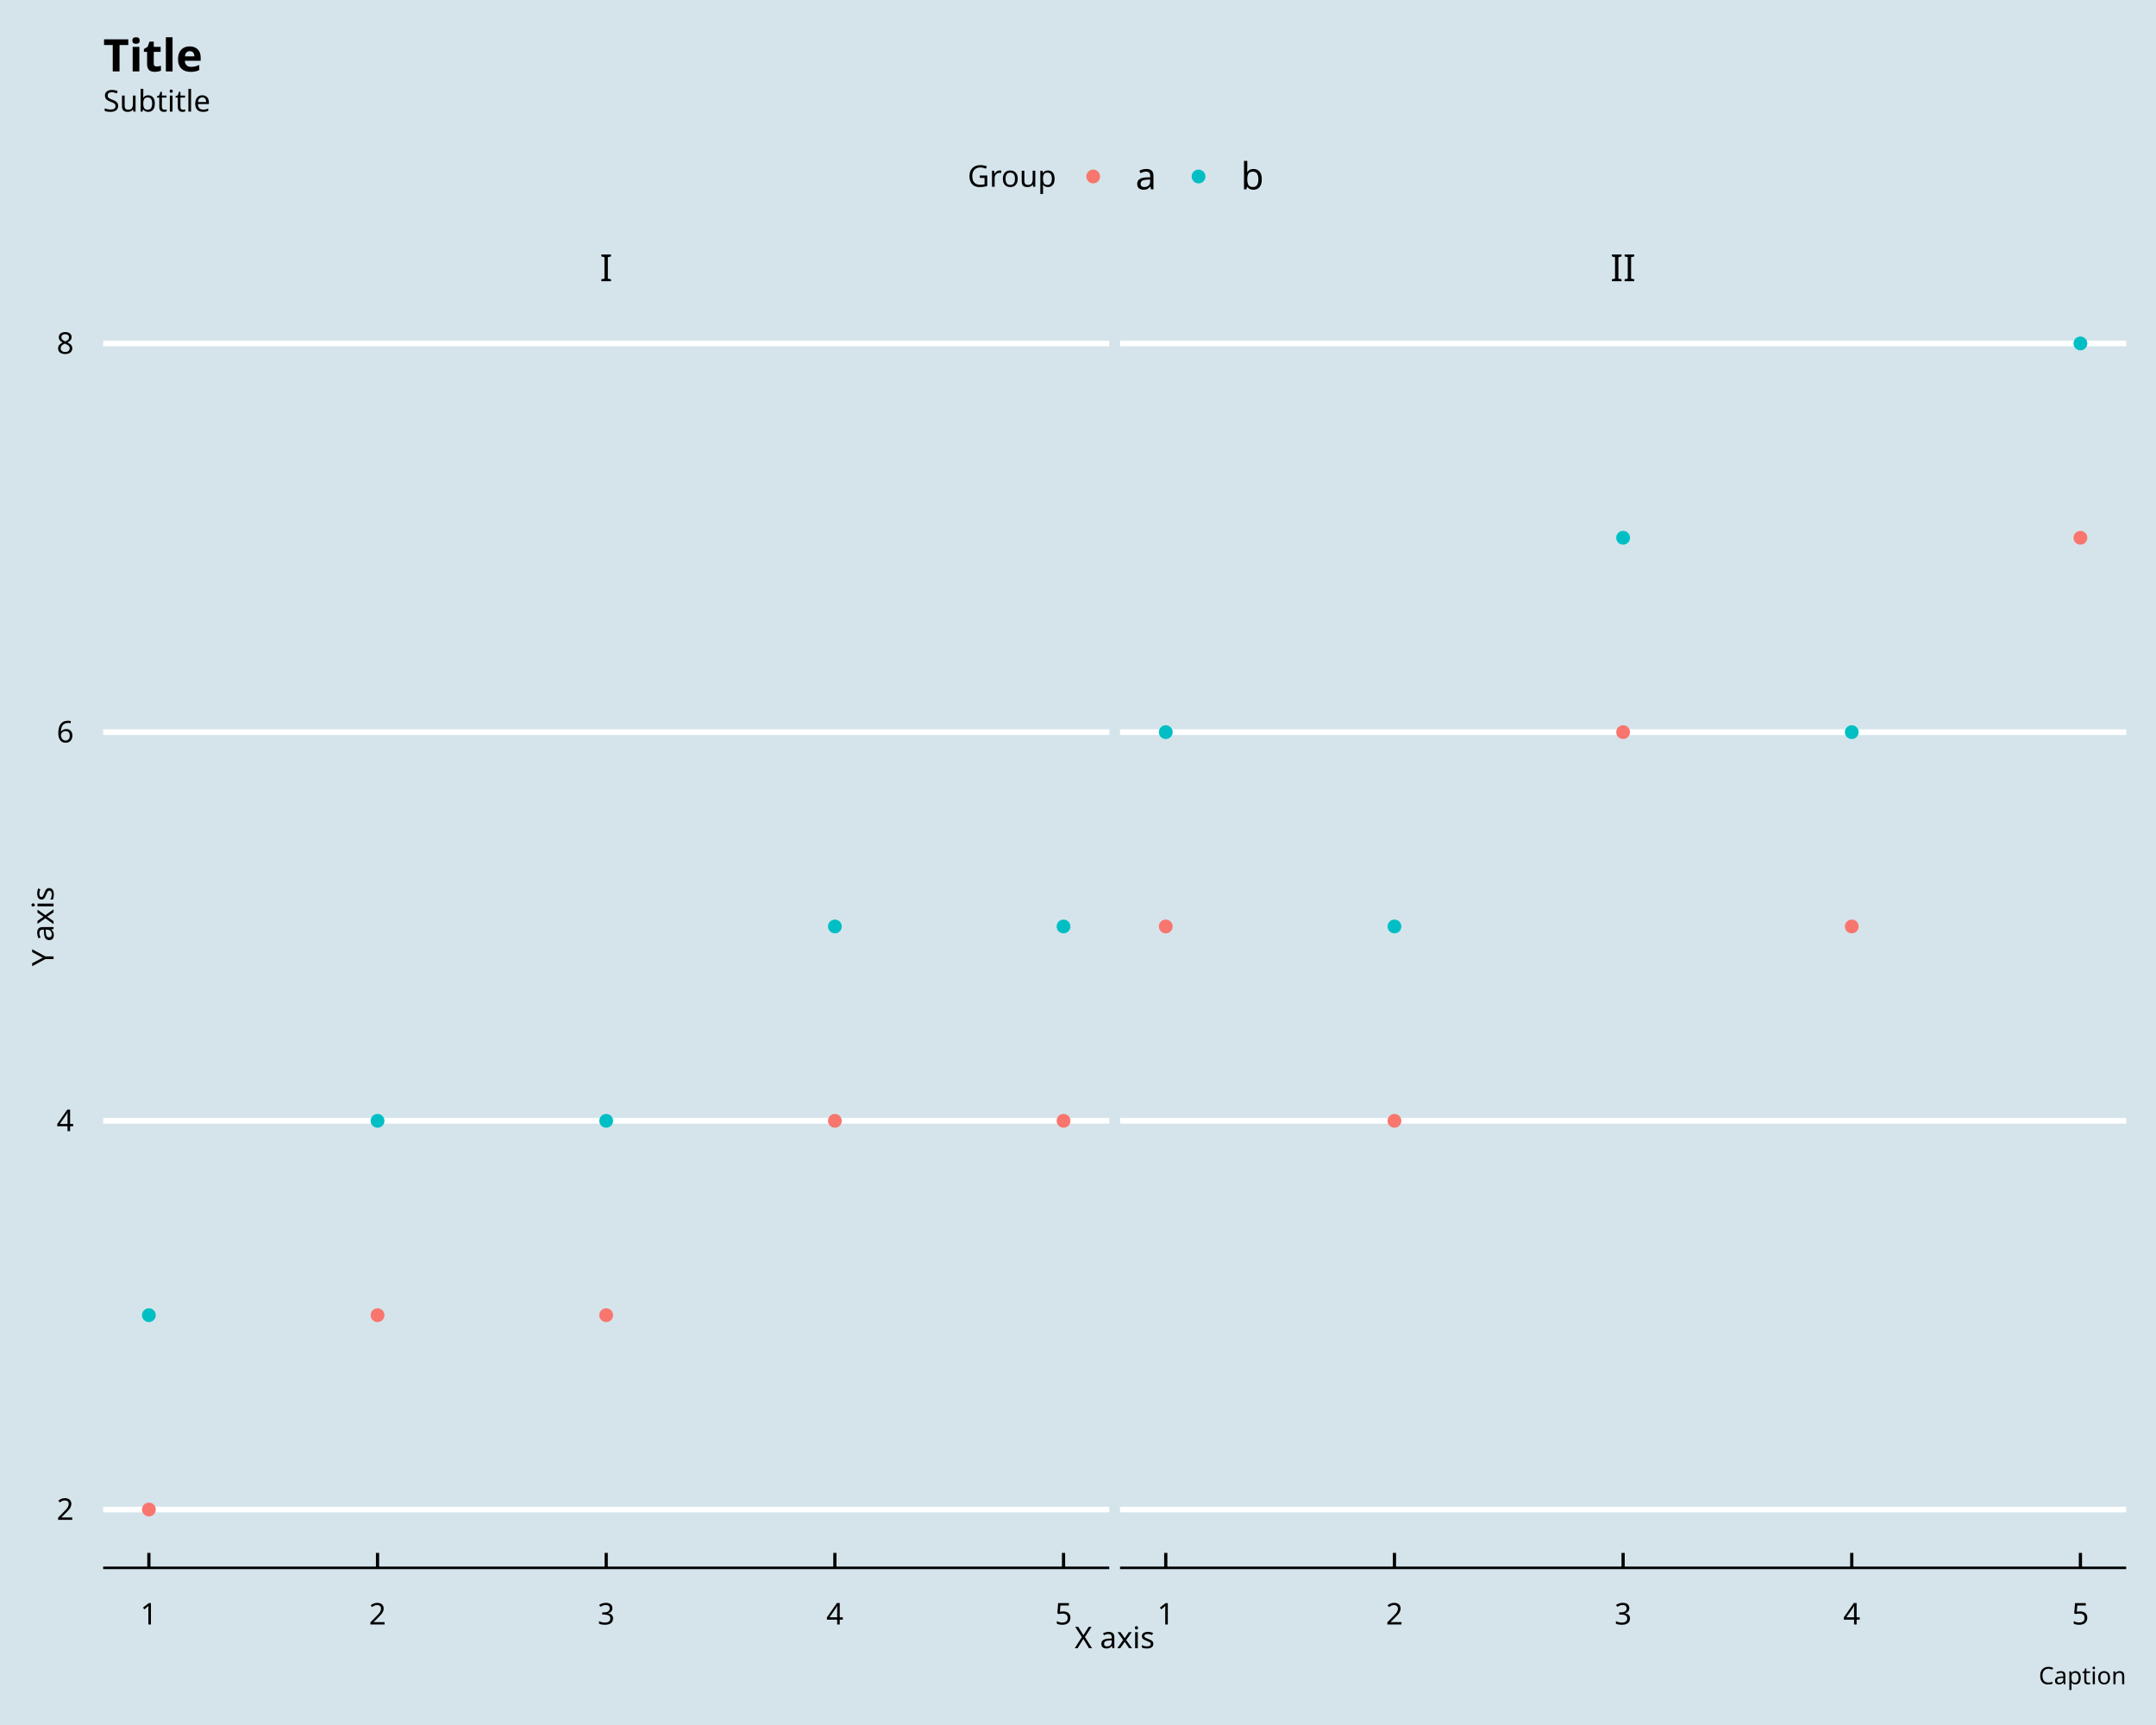
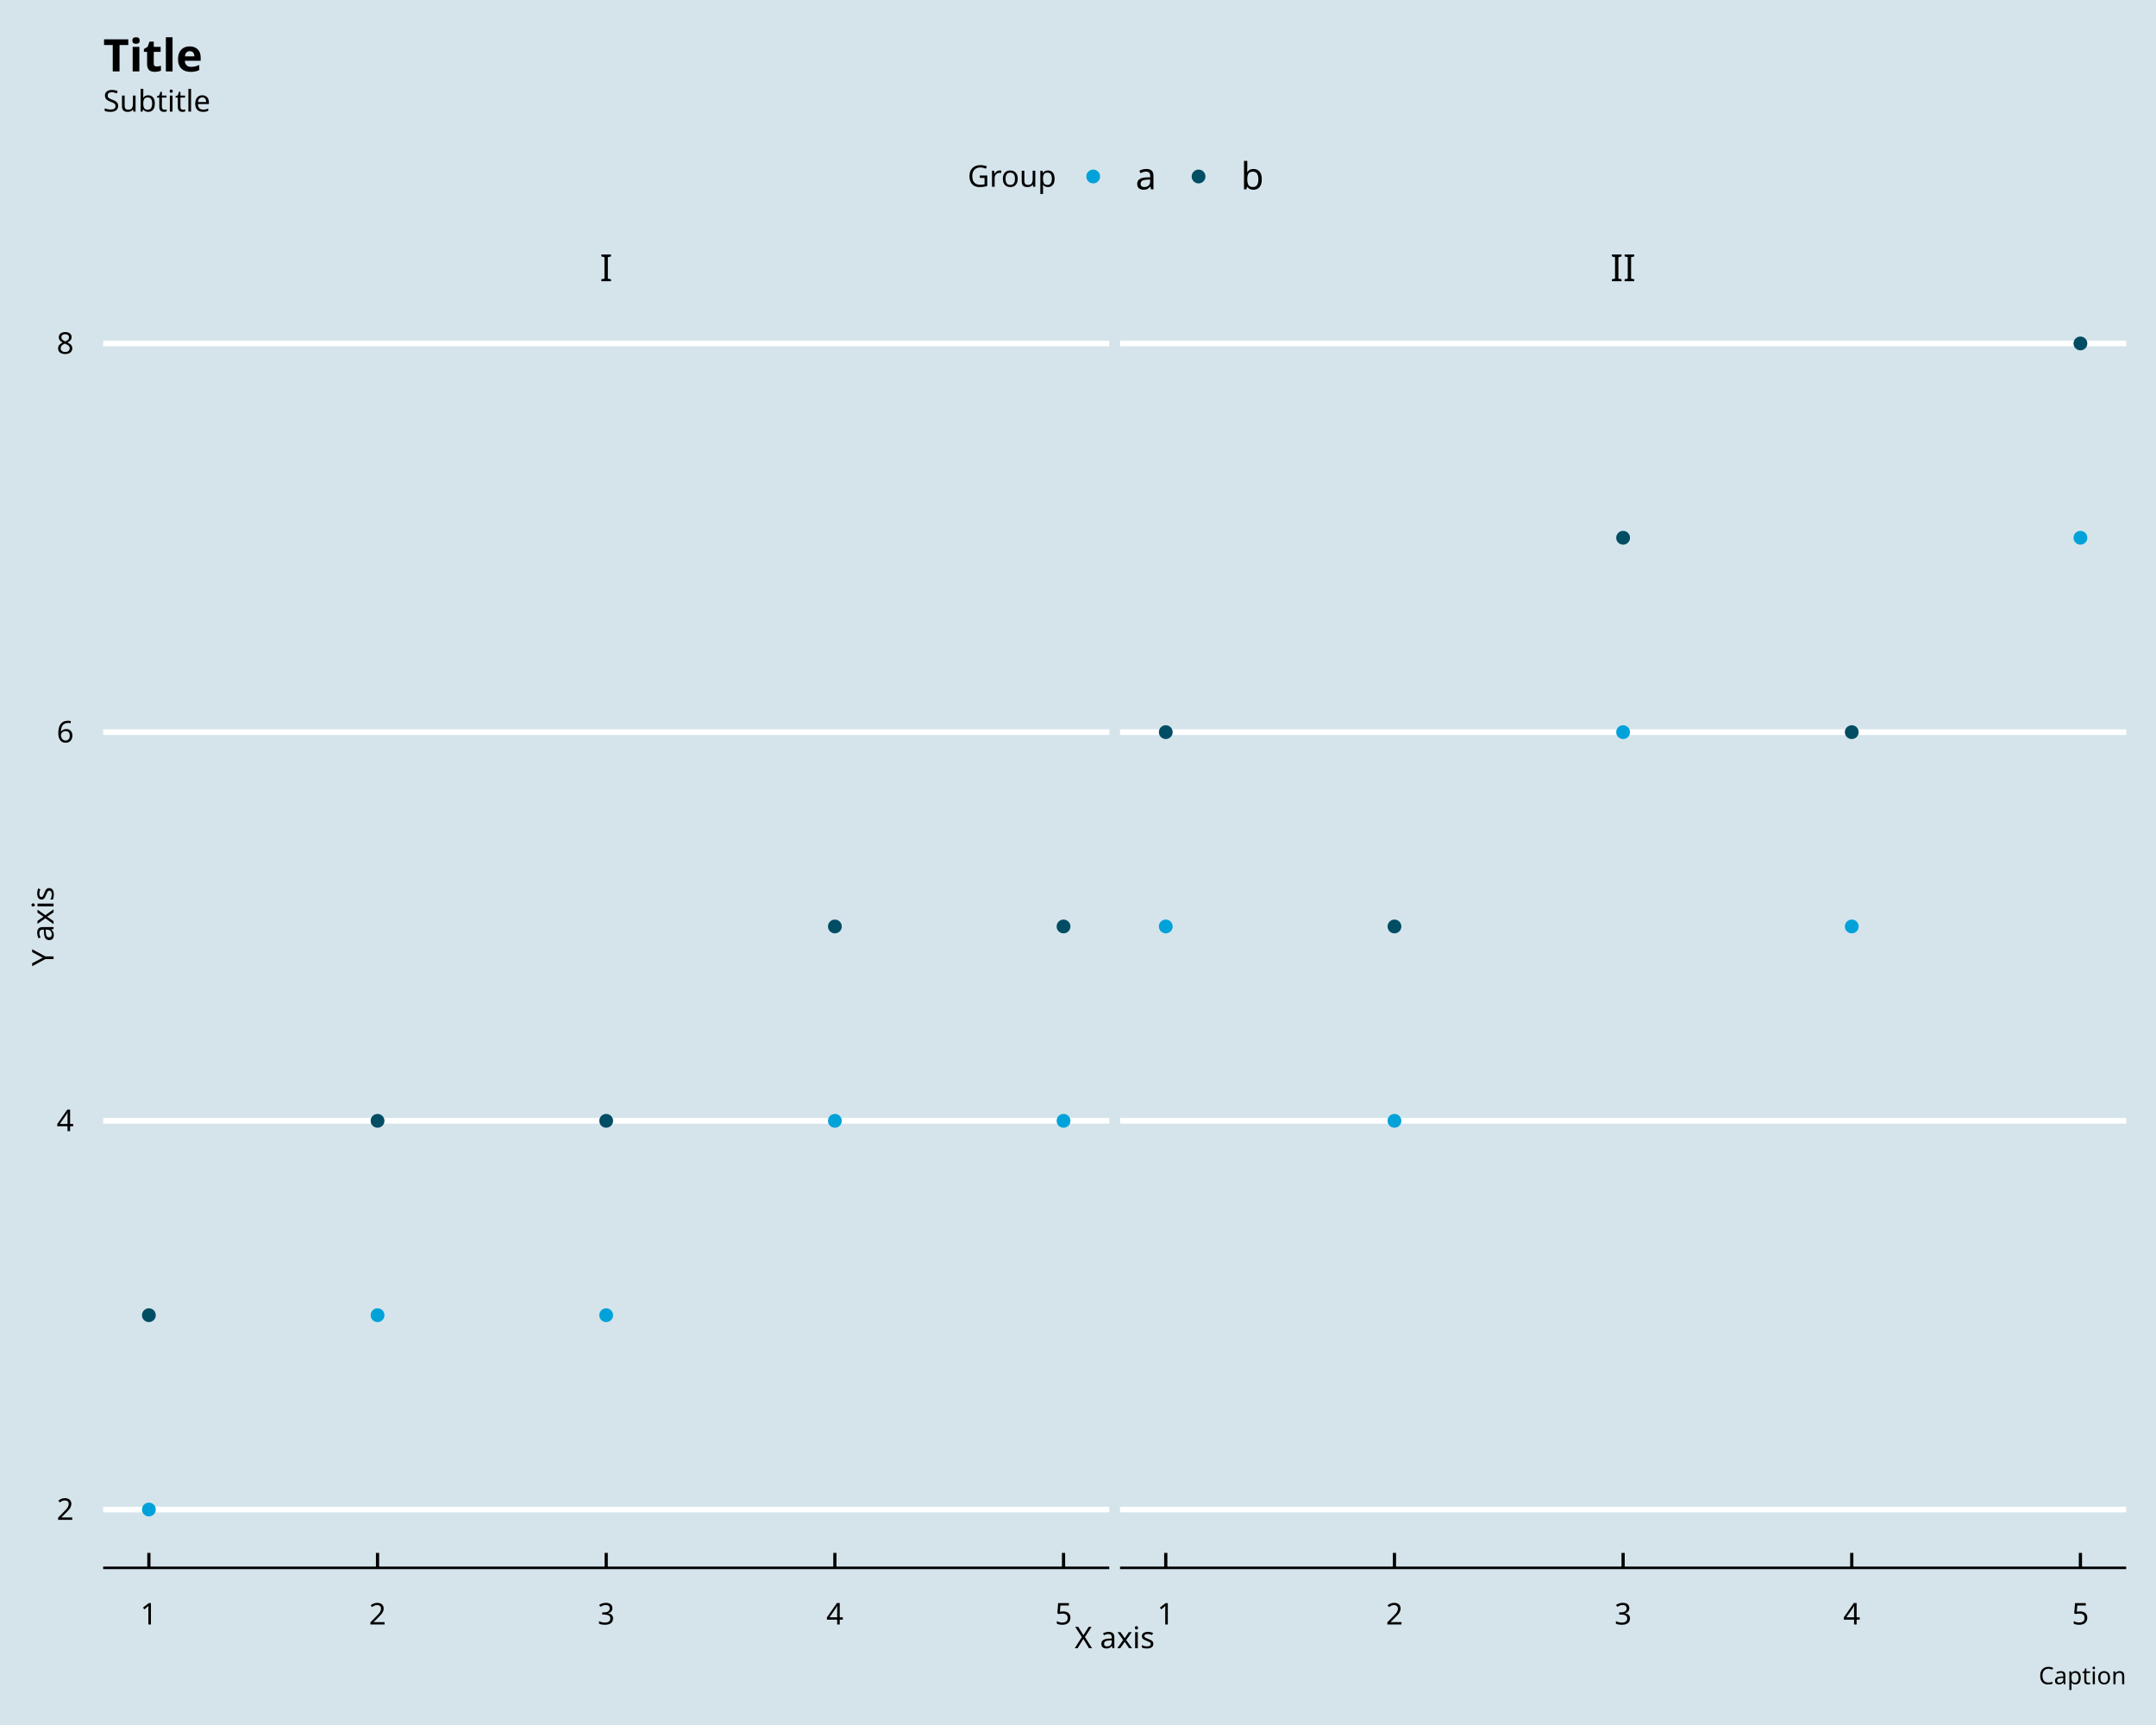
<svg xmlns="http://www.w3.org/2000/svg" class="svglite" data-engine-version="2.0" width="720.00pt" height="576.00pt" viewBox="0 0 720.00 576.00">
  <defs>
    <style type="text/css">
    .svglite line, .svglite polyline, .svglite polygon, .svglite path, .svglite rect, .svglite circle {
      fill: none;
      stroke: #000000;
      stroke-linecap: round;
      stroke-linejoin: round;
      stroke-miterlimit: 10.00;
    }
  </style>
  </defs>
  <rect width="100%" height="100%" style="stroke: none; fill: #FFFFFF;" />
  <defs>
    <clipPath id="cpMC4wMHw3MjAuMDB8MC4wMHw1NzYuMDA=">
      <rect x="0.00" y="0.00" width="720.00" height="576.00" />
    </clipPath>
  </defs>
  <g clip-path="url(#cpMC4wMHw3MjAuMDB8MC4wMHw1NzYuMDA=)">
    <rect x="-0" y="0.00" width="720.00" height="576.00" style="stroke-width: 1.07; stroke: none; fill: #D5E4EB;" />
  </g>
  <defs>
    <clipPath id="cpMzQuNDV8MzcwLjQ0fDk1LjIxfDUyMy41Mg==">
      <rect x="34.45" y="95.21" width="336.00" height="428.31" />
    </clipPath>
  </defs>
  <g clip-path="url(#cpMzQuNDV8MzcwLjQ0fDk1LjIxfDUyMy41Mg==)">
    <rect x="34.45" y="95.21" width="336.00" height="428.31" style="stroke-width: 1.07; stroke: none; fill: #D5E4EB;" />
    <polyline points="34.45,504.05 370.44,504.05 " style="stroke-width: 1.87; stroke: #FFFFFF; stroke-linecap: butt;" />
    <polyline points="34.45,374.26 370.44,374.26 " style="stroke-width: 1.87; stroke: #FFFFFF; stroke-linecap: butt;" />
    <polyline points="34.45,244.47 370.44,244.47 " style="stroke-width: 1.87; stroke: #FFFFFF; stroke-linecap: butt;" />
    <polyline points="34.45,114.68 370.44,114.68 " style="stroke-width: 1.87; stroke: #FFFFFF; stroke-linecap: butt;" />
-     <circle cx="49.72" cy="504.05" r="1.95" style="stroke-width: 0.71; stroke: #F8766D; fill: #F8766D;" />
-     <circle cx="202.44" cy="439.16" r="1.95" style="stroke-width: 0.71; stroke: #F8766D; fill: #F8766D;" />
-     <circle cx="355.17" cy="374.26" r="1.95" style="stroke-width: 0.71; stroke: #F8766D; fill: #F8766D;" />
-     <circle cx="126.08" cy="439.16" r="1.95" style="stroke-width: 0.71; stroke: #F8766D; fill: #F8766D;" />
-     <circle cx="278.81" cy="374.26" r="1.95" style="stroke-width: 0.71; stroke: #F8766D; fill: #F8766D;" />
-     <circle cx="49.72" cy="439.16" r="1.95" style="stroke-width: 0.71; stroke: #00BFC4; fill: #00BFC4;" />
-     <circle cx="202.44" cy="374.26" r="1.95" style="stroke-width: 0.71; stroke: #00BFC4; fill: #00BFC4;" />
-     <circle cx="355.17" cy="309.36" r="1.95" style="stroke-width: 0.71; stroke: #00BFC4; fill: #00BFC4;" />
-     <circle cx="126.08" cy="374.26" r="1.95" style="stroke-width: 0.71; stroke: #00BFC4; fill: #00BFC4;" />
-     <circle cx="278.81" cy="309.36" r="1.95" style="stroke-width: 0.71; stroke: #00BFC4; fill: #00BFC4;" />
+     <circle cx="49.72" cy="504.05" r="1.95" style="stroke-width: 0.71; stroke: #01A2D9; fill: #01A2D9;" />
+     <circle cx="202.44" cy="439.16" r="1.95" style="stroke-width: 0.71; stroke: #01A2D9; fill: #01A2D9;" />
+     <circle cx="355.17" cy="374.26" r="1.95" style="stroke-width: 0.71; stroke: #01A2D9; fill: #01A2D9;" />
+     <circle cx="126.08" cy="439.16" r="1.95" style="stroke-width: 0.71; stroke: #01A2D9; fill: #01A2D9;" />
+     <circle cx="278.81" cy="374.26" r="1.95" style="stroke-width: 0.71; stroke: #01A2D9; fill: #01A2D9;" />
+     <circle cx="49.72" cy="439.16" r="1.95" style="stroke-width: 0.71; stroke: #014D64; fill: #014D64;" />
+     <circle cx="202.44" cy="374.26" r="1.95" style="stroke-width: 0.71; stroke: #014D64; fill: #014D64;" />
+     <circle cx="355.17" cy="309.36" r="1.95" style="stroke-width: 0.71; stroke: #014D64; fill: #014D64;" />
+     <circle cx="126.08" cy="374.26" r="1.95" style="stroke-width: 0.71; stroke: #014D64; fill: #014D64;" />
+     <circle cx="278.81" cy="309.36" r="1.95" style="stroke-width: 0.71; stroke: #014D64; fill: #014D64;" />
  </g>
  <g clip-path="url(#cpMC4wMHw3MjAuMDB8MC4wMHw1NzYuMDA=)">
</g>
  <defs>
    <clipPath id="cpMzc0LjA0fDcxMC4wNHw5NS4yMXw1MjMuNTI=">
      <rect x="374.04" y="95.21" width="336.00" height="428.31" />
    </clipPath>
  </defs>
  <g clip-path="url(#cpMzc0LjA0fDcxMC4wNHw5NS4yMXw1MjMuNTI=)">
    <rect x="374.04" y="95.21" width="336.00" height="428.31" style="stroke-width: 1.07; stroke: none; fill: #D5E4EB;" />
    <polyline points="374.04,504.05 710.04,504.05 " style="stroke-width: 1.87; stroke: #FFFFFF; stroke-linecap: butt;" />
    <polyline points="374.04,374.26 710.04,374.26 " style="stroke-width: 1.87; stroke: #FFFFFF; stroke-linecap: butt;" />
    <polyline points="374.04,244.47 710.04,244.47 " style="stroke-width: 1.87; stroke: #FFFFFF; stroke-linecap: butt;" />
    <polyline points="374.04,114.68 710.04,114.68 " style="stroke-width: 1.87; stroke: #FFFFFF; stroke-linecap: butt;" />
-     <circle cx="465.68" cy="374.26" r="1.95" style="stroke-width: 0.71; stroke: #F8766D; fill: #F8766D;" />
-     <circle cx="618.40" cy="309.36" r="1.95" style="stroke-width: 0.71; stroke: #F8766D; fill: #F8766D;" />
-     <circle cx="389.31" cy="309.36" r="1.95" style="stroke-width: 0.71; stroke: #F8766D; fill: #F8766D;" />
-     <circle cx="542.04" cy="244.47" r="1.95" style="stroke-width: 0.71; stroke: #F8766D; fill: #F8766D;" />
-     <circle cx="694.76" cy="179.57" r="1.95" style="stroke-width: 0.71; stroke: #F8766D; fill: #F8766D;" />
-     <circle cx="465.68" cy="309.36" r="1.95" style="stroke-width: 0.71; stroke: #00BFC4; fill: #00BFC4;" />
-     <circle cx="618.40" cy="244.47" r="1.95" style="stroke-width: 0.71; stroke: #00BFC4; fill: #00BFC4;" />
-     <circle cx="389.31" cy="244.47" r="1.95" style="stroke-width: 0.71; stroke: #00BFC4; fill: #00BFC4;" />
-     <circle cx="542.04" cy="179.57" r="1.95" style="stroke-width: 0.71; stroke: #00BFC4; fill: #00BFC4;" />
-     <circle cx="694.76" cy="114.68" r="1.95" style="stroke-width: 0.71; stroke: #00BFC4; fill: #00BFC4;" />
+     <circle cx="465.68" cy="374.26" r="1.95" style="stroke-width: 0.71; stroke: #01A2D9; fill: #01A2D9;" />
+     <circle cx="618.40" cy="309.36" r="1.95" style="stroke-width: 0.71; stroke: #01A2D9; fill: #01A2D9;" />
+     <circle cx="389.31" cy="309.36" r="1.95" style="stroke-width: 0.71; stroke: #01A2D9; fill: #01A2D9;" />
+     <circle cx="542.04" cy="244.47" r="1.95" style="stroke-width: 0.71; stroke: #01A2D9; fill: #01A2D9;" />
+     <circle cx="694.76" cy="179.57" r="1.95" style="stroke-width: 0.71; stroke: #01A2D9; fill: #01A2D9;" />
+     <circle cx="465.68" cy="309.36" r="1.95" style="stroke-width: 0.71; stroke: #014D64; fill: #014D64;" />
+     <circle cx="618.40" cy="244.47" r="1.95" style="stroke-width: 0.71; stroke: #014D64; fill: #014D64;" />
+     <circle cx="389.31" cy="244.47" r="1.95" style="stroke-width: 0.71; stroke: #014D64; fill: #014D64;" />
+     <circle cx="542.04" cy="179.57" r="1.95" style="stroke-width: 0.71; stroke: #014D64; fill: #014D64;" />
+     <circle cx="694.76" cy="114.68" r="1.95" style="stroke-width: 0.71; stroke: #014D64; fill: #014D64;" />
  </g>
  <g clip-path="url(#cpMC4wMHw3MjAuMDB8MC4wMHw1NzYuMDA=)">
</g>
  <defs>
    <clipPath id="cpMzQuNDV8MzcwLjQ0fDg0LjAxfDk1LjIx">
      <rect x="34.45" y="84.01" width="336.00" height="11.20" />
    </clipPath>
  </defs>
  <g clip-path="url(#cpMzQuNDV8MzcwLjQ0fDg0LjAxfDk1LjIx)">
    <rect x="34.45" y="84.01" width="336.00" height="11.20" style="stroke-width: 1.07; stroke: none; fill: #D5E4EB;" />
    <text x="202.44" y="93.91" text-anchor="middle" style="font-size: 12.50px; font-family: sans;" textLength="3.47px" lengthAdjust="spacingAndGlyphs">I</text>
  </g>
  <g clip-path="url(#cpMC4wMHw3MjAuMDB8MC4wMHw1NzYuMDA=)">
</g>
  <defs>
    <clipPath id="cpMzc0LjA0fDcxMC4wNHw4NC4wMXw5NS4yMQ==">
      <rect x="374.04" y="84.01" width="336.00" height="11.20" />
    </clipPath>
  </defs>
  <g clip-path="url(#cpMzc0LjA0fDcxMC4wNHw4NC4wMXw5NS4yMQ==)">
    <rect x="374.04" y="84.01" width="336.00" height="11.20" style="stroke-width: 1.07; stroke: none; fill: #D5E4EB;" />
    <text x="542.04" y="93.91" text-anchor="middle" style="font-size: 12.50px; font-family: sans;" textLength="6.95px" lengthAdjust="spacingAndGlyphs">II</text>
  </g>
  <g clip-path="url(#cpMC4wMHw3MjAuMDB8MC4wMHw1NzYuMDA=)">
    <polyline points="34.45,523.52 370.44,523.52 " style="stroke-width: 0.85; stroke-linecap: butt;" />
    <polyline points="49.72,518.54 49.72,523.52 " style="stroke-width: 1.07; stroke-linecap: butt;" />
    <polyline points="126.08,518.54 126.08,523.52 " style="stroke-width: 1.07; stroke-linecap: butt;" />
    <polyline points="202.44,518.54 202.44,523.52 " style="stroke-width: 1.07; stroke-linecap: butt;" />
    <polyline points="278.81,518.54 278.81,523.52 " style="stroke-width: 1.07; stroke-linecap: butt;" />
    <polyline points="355.17,518.54 355.17,523.52 " style="stroke-width: 1.07; stroke-linecap: butt;" />
    <text x="49.72" y="542.44" text-anchor="middle" style="font-size: 10.00px; font-family: sans;" textLength="5.56px" lengthAdjust="spacingAndGlyphs">1</text>
    <text x="126.08" y="542.44" text-anchor="middle" style="font-size: 10.00px; font-family: sans;" textLength="5.56px" lengthAdjust="spacingAndGlyphs">2</text>
    <text x="202.44" y="542.44" text-anchor="middle" style="font-size: 10.00px; font-family: sans;" textLength="5.56px" lengthAdjust="spacingAndGlyphs">3</text>
    <text x="278.81" y="542.44" text-anchor="middle" style="font-size: 10.00px; font-family: sans;" textLength="5.56px" lengthAdjust="spacingAndGlyphs">4</text>
    <text x="355.17" y="542.44" text-anchor="middle" style="font-size: 10.00px; font-family: sans;" textLength="5.56px" lengthAdjust="spacingAndGlyphs">5</text>
    <polyline points="374.04,523.52 710.04,523.52 " style="stroke-width: 0.85; stroke-linecap: butt;" />
    <polyline points="389.31,518.54 389.31,523.52 " style="stroke-width: 1.07; stroke-linecap: butt;" />
    <polyline points="465.68,518.54 465.68,523.52 " style="stroke-width: 1.07; stroke-linecap: butt;" />
    <polyline points="542.04,518.54 542.04,523.52 " style="stroke-width: 1.07; stroke-linecap: butt;" />
    <polyline points="618.40,518.54 618.40,523.52 " style="stroke-width: 1.07; stroke-linecap: butt;" />
    <polyline points="694.76,518.54 694.76,523.52 " style="stroke-width: 1.07; stroke-linecap: butt;" />
    <text x="389.31" y="542.44" text-anchor="middle" style="font-size: 10.00px; font-family: sans;" textLength="5.56px" lengthAdjust="spacingAndGlyphs">1</text>
    <text x="465.68" y="542.44" text-anchor="middle" style="font-size: 10.00px; font-family: sans;" textLength="5.56px" lengthAdjust="spacingAndGlyphs">2</text>
    <text x="542.04" y="542.44" text-anchor="middle" style="font-size: 10.00px; font-family: sans;" textLength="5.56px" lengthAdjust="spacingAndGlyphs">3</text>
    <text x="618.40" y="542.44" text-anchor="middle" style="font-size: 10.00px; font-family: sans;" textLength="5.56px" lengthAdjust="spacingAndGlyphs">4</text>
    <text x="694.76" y="542.44" text-anchor="middle" style="font-size: 10.00px; font-family: sans;" textLength="5.56px" lengthAdjust="spacingAndGlyphs">5</text>
    <text x="18.92" y="507.49" style="font-size: 10.00px; font-family: sans;" textLength="5.56px" lengthAdjust="spacingAndGlyphs">2</text>
    <text x="18.92" y="377.70" style="font-size: 10.00px; font-family: sans;" textLength="5.56px" lengthAdjust="spacingAndGlyphs">4</text>
    <text x="18.92" y="247.91" style="font-size: 10.00px; font-family: sans;" textLength="5.56px" lengthAdjust="spacingAndGlyphs">6</text>
    <text x="18.92" y="118.12" style="font-size: 10.00px; font-family: sans;" textLength="5.56px" lengthAdjust="spacingAndGlyphs">8</text>
    <text x="372.24" y="550.36" text-anchor="middle" style="font-size: 10.00px; font-family: sans;" textLength="27.24px" lengthAdjust="spacingAndGlyphs">X axis</text>
    <text transform="translate(17.88,309.36) rotate(-90)" text-anchor="middle" style="font-size: 10.00px; font-family: sans;" textLength="27.24px" lengthAdjust="spacingAndGlyphs">Y axis</text>
    <rect x="317.67" y="44.81" width="109.14" height="28.24" style="stroke-width: 1.07; stroke: none; fill: #D5E4EB;" />
    <text x="323.15" y="62.37" style="font-size: 10.00px; font-family: sans;" textLength="27.80px" lengthAdjust="spacingAndGlyphs">Group</text>
    <rect x="356.43" y="50.29" width="17.28" height="17.28" style="stroke-width: 1.07; stroke: none; fill: #D5E4EB;" />
-     <circle cx="365.07" cy="58.93" r="1.95" style="stroke-width: 0.71; stroke: #F8766D; fill: #F8766D;" />
+     <circle cx="365.07" cy="58.93" r="1.95" style="stroke-width: 0.71; stroke: #01A2D9; fill: #01A2D9;" />
    <rect x="391.62" y="50.29" width="17.28" height="17.28" style="stroke-width: 1.07; stroke: none; fill: #D5E4EB;" />
-     <circle cx="400.26" cy="58.93" r="1.95" style="stroke-width: 0.71; stroke: #00BFC4; fill: #00BFC4;" />
+     <circle cx="400.26" cy="58.93" r="1.95" style="stroke-width: 0.71; stroke: #014D64; fill: #014D64;" />
    <text x="379.19" y="63.23" style="font-size: 12.50px; font-family: sans;" textLength="6.95px" lengthAdjust="spacingAndGlyphs">a</text>
    <text x="414.38" y="63.23" style="font-size: 12.50px; font-family: sans;" textLength="6.95px" lengthAdjust="spacingAndGlyphs">b</text>
    <text x="34.45" y="37.26" style="font-size: 10.00px; font-family: sans;" textLength="33.35px" lengthAdjust="spacingAndGlyphs">Subtitle</text>
    <text x="34.45" y="23.84" style="font-size: 15.00px; font-weight: bold; font-family: sans;" textLength="28.33px" lengthAdjust="spacingAndGlyphs">Title</text>
    <text x="710.04" y="562.38" text-anchor="end" style="font-size: 8.00px; font-family: sans;" textLength="27.58px" lengthAdjust="spacingAndGlyphs">Caption</text>
  </g>
</svg>
